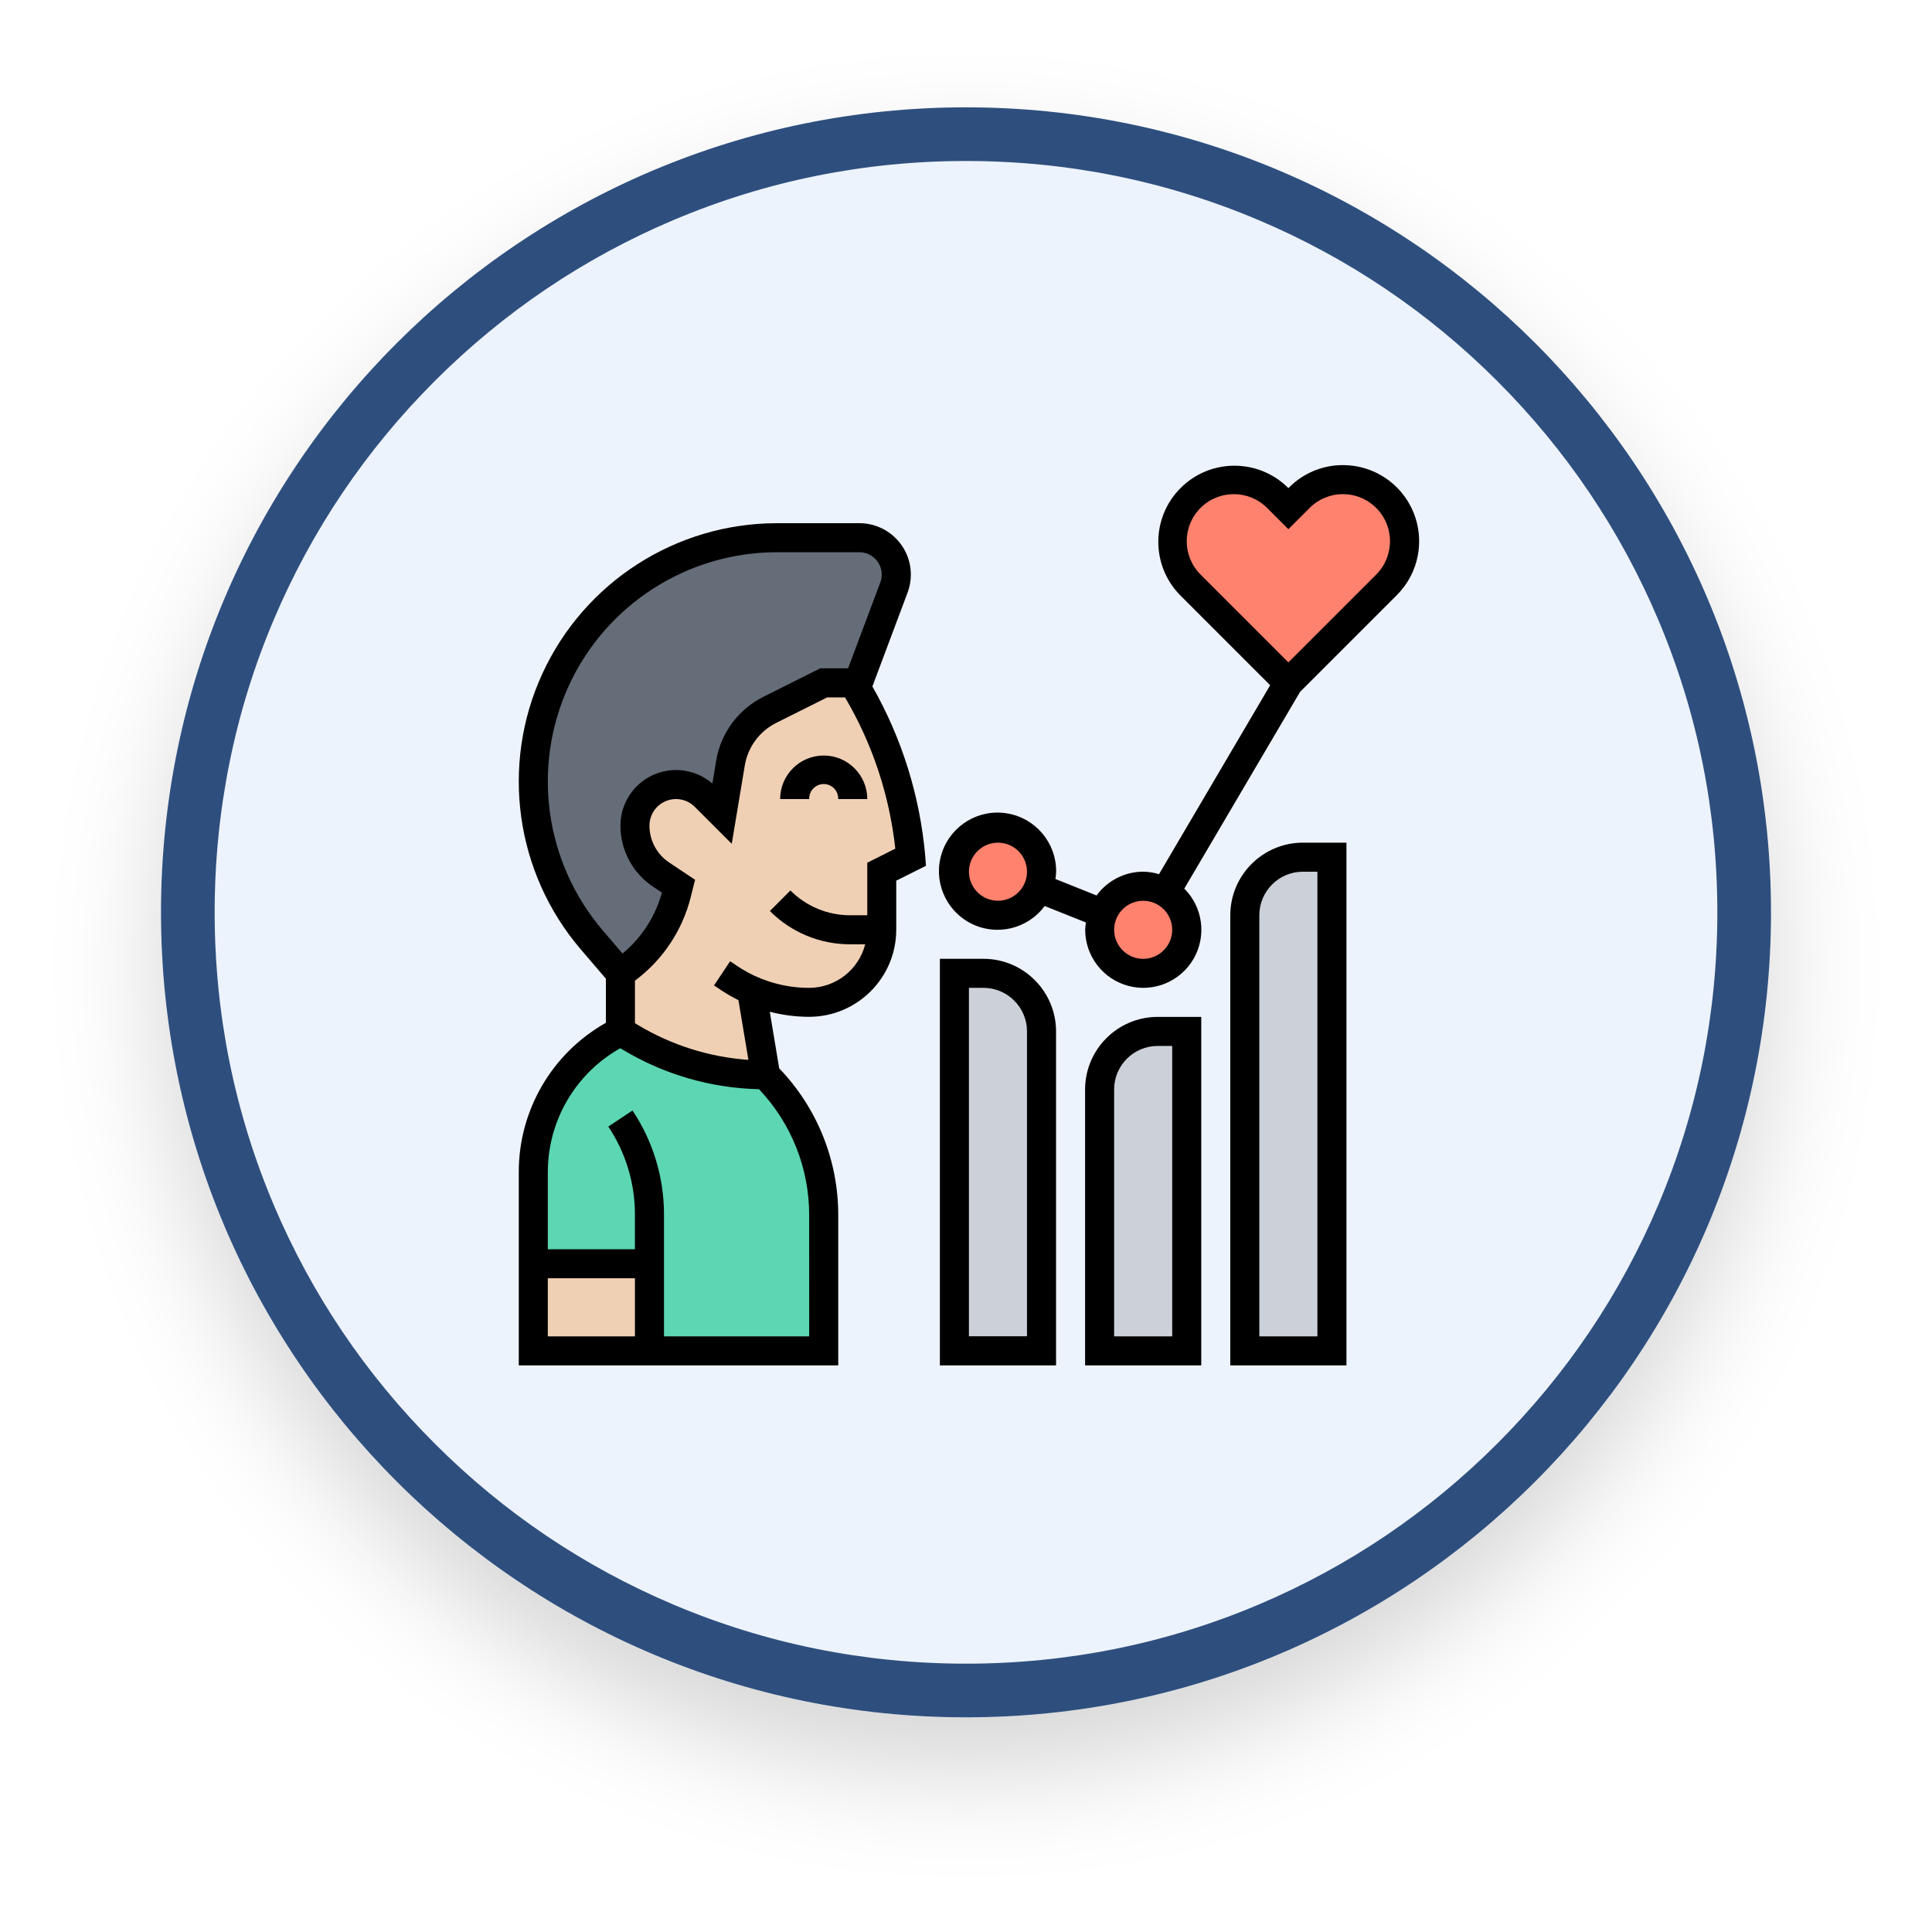
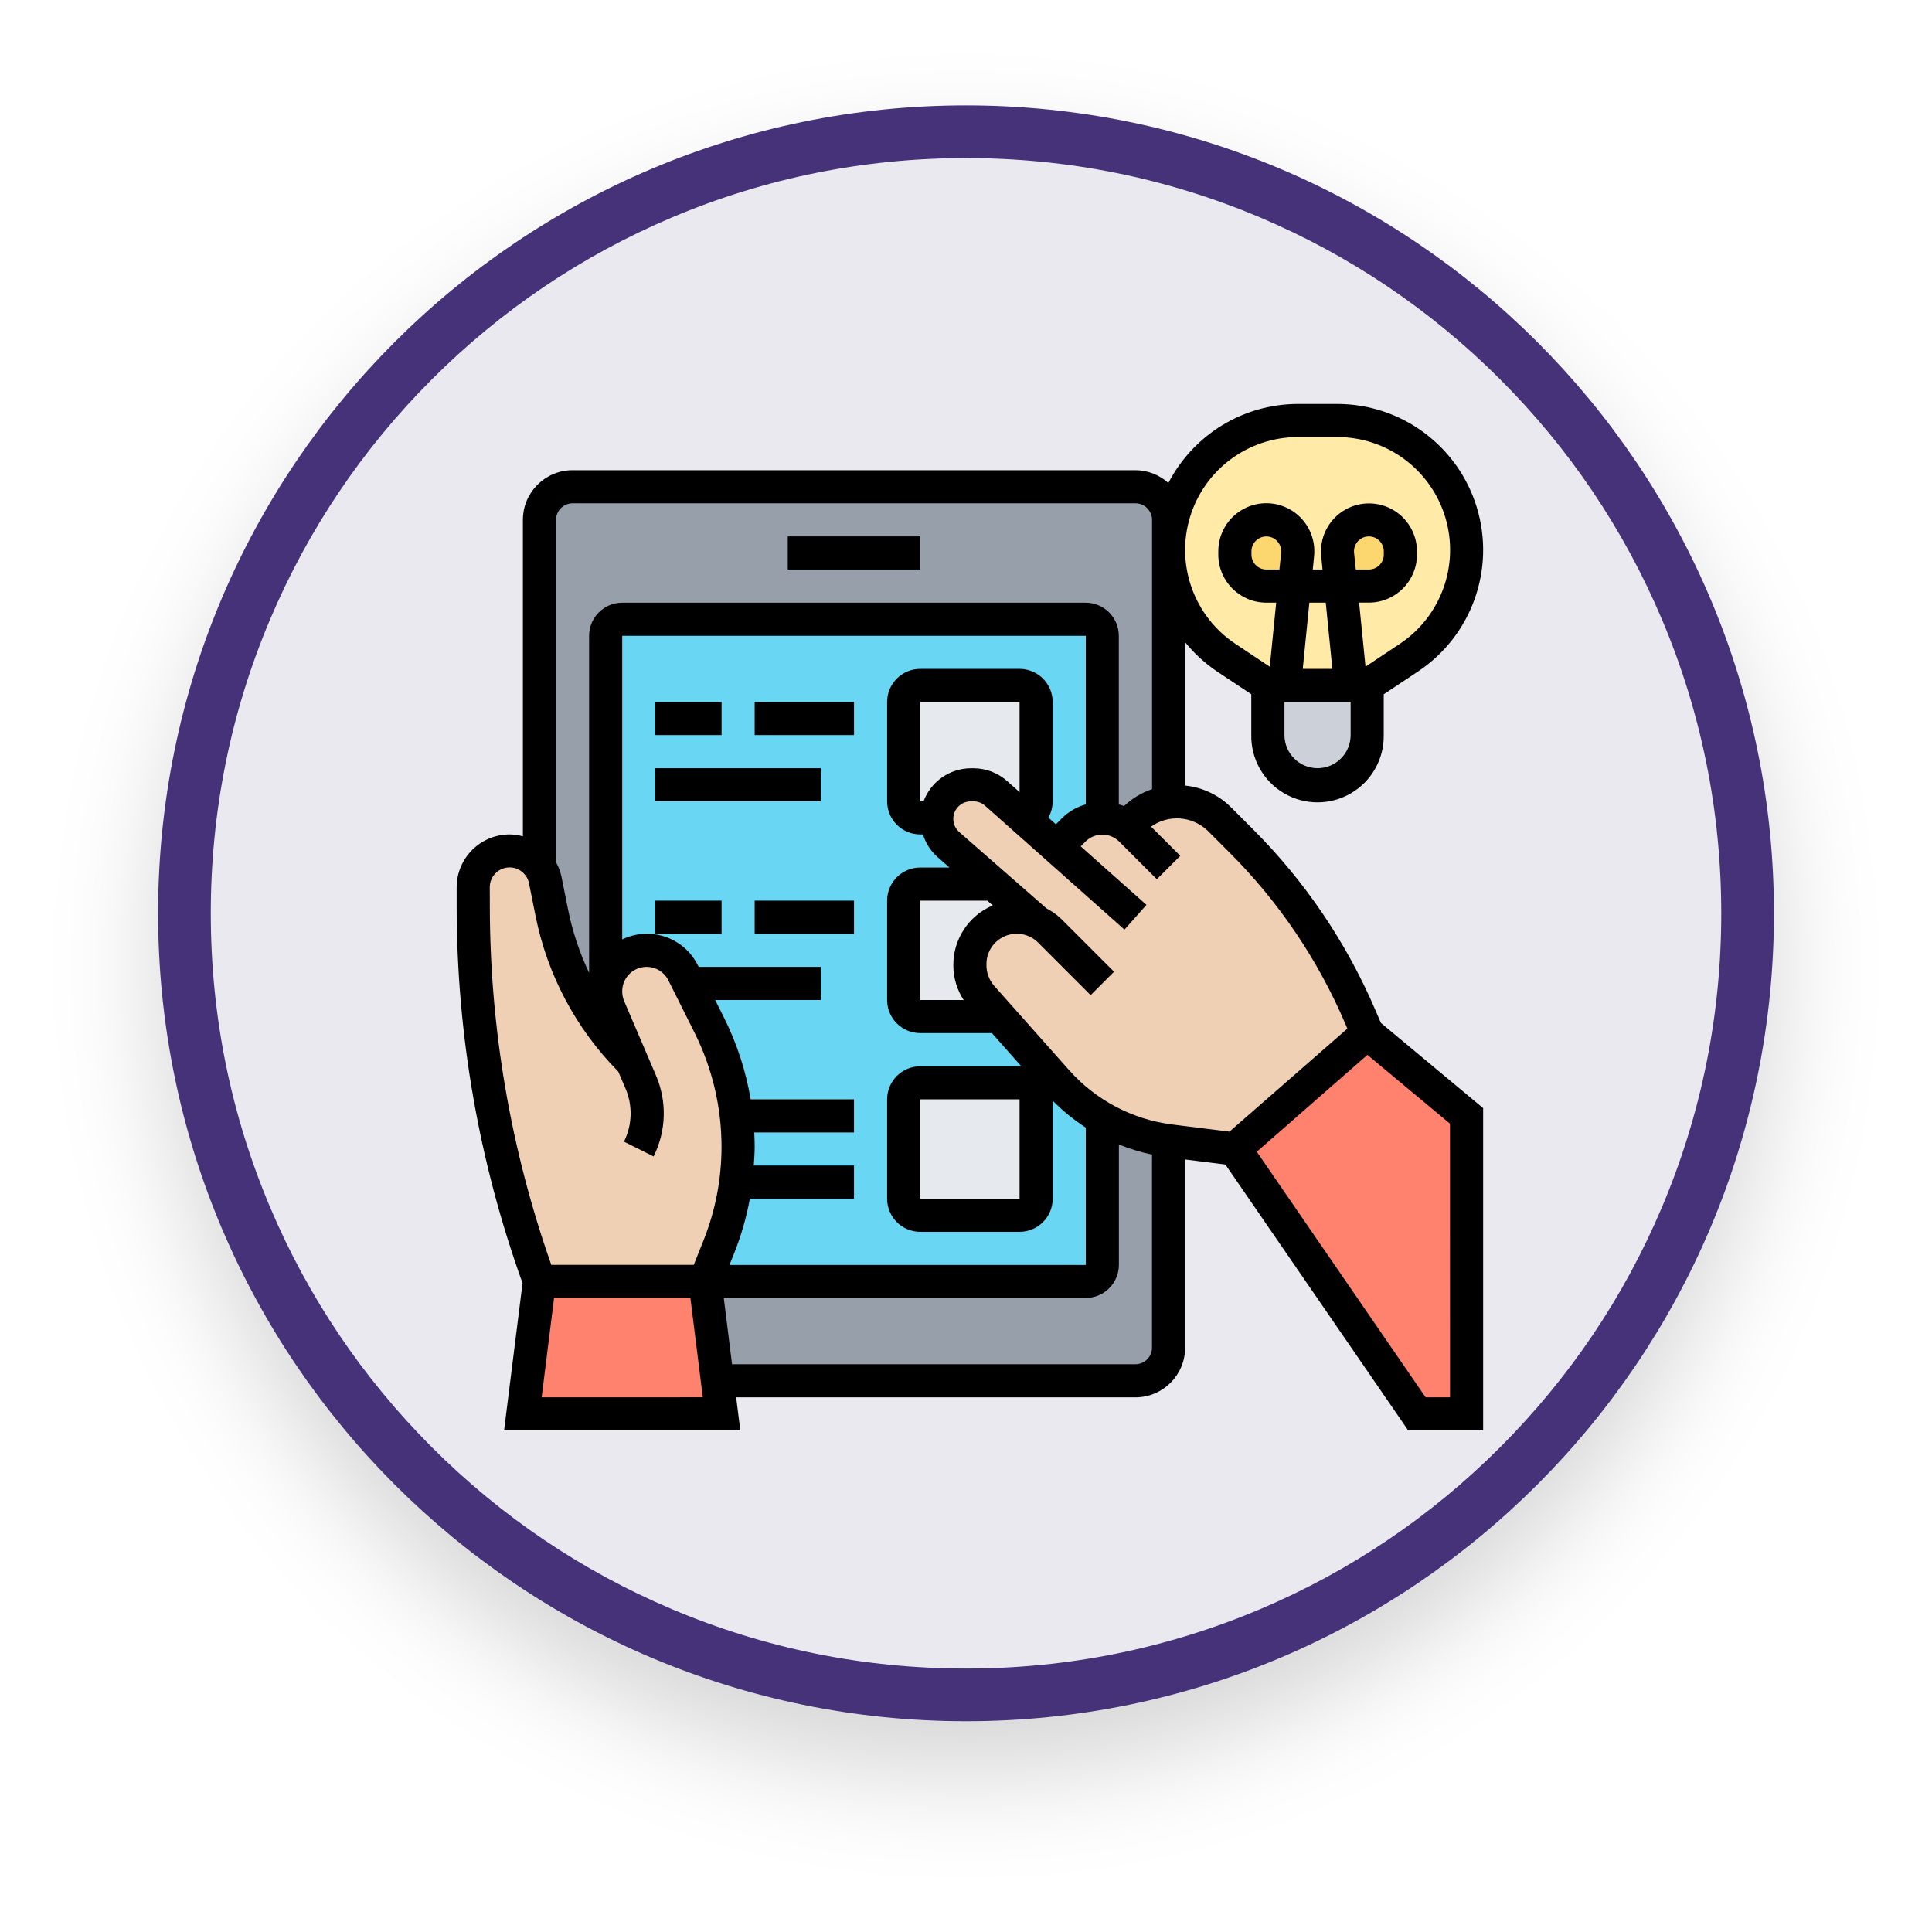
- <svg xmlns="http://www.w3.org/2000/svg" width="108" height="108" viewBox="0 0 108 108">
+ <svg xmlns="http://www.w3.org/2000/svg" width="110" height="110" viewBox="0 0 110 110">
  <defs>
-     <filter id="Path_904820" x="0" y="0" width="108" height="108" filterUnits="userSpaceOnUse">
+     <filter id="Path_982547" x="0" y="0" width="110" height="110" filterUnits="userSpaceOnUse">
      <feOffset dy="3" input="SourceAlpha" />
      <feGaussianBlur stdDeviation="3" result="blur" />
      <feFlood flood-opacity="0.161" />
      <feComposite operator="in" in2="blur" />
      <feComposite in="SourceGraphic" />
    </filter>
  </defs>
-   <g id="Group_1163031" data-name="Group 1163031" transform="translate(-712 -5361.306)">
-     <g id="Group_1160623" data-name="Group 1160623" transform="translate(0 127.306)">
-       <g id="Group_1160533" data-name="Group 1160533" transform="translate(511 1856)">
-         <g id="Icono" transform="translate(210 3384)">
-           <g transform="matrix(1, 0, 0, 1, -9, -6)" filter="url(#Path_904820)">
-             <g id="Path_904820-2" data-name="Path 904820" transform="translate(9 6)" fill="#edf3fc">
-               <path d="M 45 88.5 C 39.127 88.5 33.43 87.35 28.068 85.082 C 22.889 82.891 18.236 79.755 14.241 75.759 C 10.245 71.764 7.109 67.111 4.918 61.932 C 2.65 56.57 1.5 50.873 1.5 45 C 1.5 39.127 2.65 33.43 4.918 28.068 C 7.109 22.889 10.245 18.236 14.241 14.241 C 18.236 10.245 22.889 7.109 28.068 4.918 C 33.43 2.65 39.127 1.5 45 1.5 C 50.873 1.5 56.57 2.65 61.932 4.918 C 67.111 7.109 71.764 10.245 75.759 14.241 C 79.755 18.236 82.891 22.889 85.082 28.068 C 87.35 33.43 88.5 39.127 88.5 45 C 88.5 50.873 87.35 56.57 85.082 61.932 C 82.891 67.111 79.755 71.764 75.759 75.759 C 71.764 79.755 67.111 82.891 61.932 85.082 C 56.57 87.35 50.873 88.5 45 88.5 Z" stroke="none" />
-               <path d="M 45 3 C 39.329 3 33.829 4.11 28.653 6.299 C 23.652 8.415 19.16 11.443 15.302 15.302 C 11.443 19.16 8.415 23.652 6.299 28.653 C 4.11 33.829 3 39.329 3 45 C 3 50.671 4.11 56.171 6.299 61.347 C 8.415 66.348 11.443 70.84 15.302 74.698 C 19.16 78.557 23.652 81.585 28.653 83.701 C 33.829 85.89 39.329 87 45 87 C 50.671 87 56.171 85.89 61.347 83.701 C 66.348 81.585 70.84 78.557 74.698 74.698 C 78.557 70.84 81.585 66.348 83.701 61.347 C 85.89 56.171 87 50.671 87 45 C 87 39.329 85.89 33.829 83.701 28.653 C 81.585 23.652 78.557 19.16 74.698 15.302 C 70.84 11.443 66.348 8.415 61.347 6.299 C 56.171 4.11 50.671 3 45 3 M 45 0 C 69.853 0 90 20.147 90 45 C 90 69.853 69.853 90 45 90 C 20.147 90 0 69.853 0 45 C 0 20.147 20.147 0 45 0 Z" stroke="none" fill="#2f4f7e" />
+   <g id="Group_1164089" data-name="Group 1164089" transform="translate(-1483 -4888)">
+     <g id="Group_1163838" data-name="Group 1163838">
+       <g id="Group_1163017" data-name="Group 1163017" transform="translate(368 549)">
+         <g id="Group_1157017" data-name="Group 1157017" transform="translate(0 3549)">
+           <g id="Group_1155793" data-name="Group 1155793" transform="translate(-0.999 -3894)">
+             <g id="Group_1154704" data-name="Group 1154704" transform="translate(0 1466)">
+               <g id="Group_1150790" data-name="Group 1150790" transform="translate(3 2320)">
+                 <g id="Group_1154214" data-name="Group 1154214" transform="translate(79 -5809)">
+                   <g id="Group_1152583" data-name="Group 1152583" transform="translate(1043 6713)">
+                     <g id="Group_1146973" data-name="Group 1146973" transform="translate(0 0)">
+                       <g id="Group_1146954" data-name="Group 1146954">
+                         <g transform="matrix(1, 0, 0, 1, -9, -6)" filter="url(#Path_982547)">
+                           <g id="Path_982547-2" data-name="Path 982547" transform="translate(9 6)" fill="#ebe9f0">
+                             <path d="M 46 90.5 C 39.992 90.5 34.164 89.324 28.679 87.003 C 23.38 84.762 18.621 81.553 14.534 77.466 C 10.446 73.379 7.238 68.62 4.996 63.321 C 2.676 57.836 1.5 52.008 1.5 46 C 1.5 39.992 2.676 34.164 4.996 28.679 C 7.238 23.38 10.446 18.621 14.534 14.534 C 18.621 10.446 23.38 7.238 28.679 4.996 C 34.164 2.676 39.992 1.5 46 1.5 C 52.008 1.5 57.836 2.676 63.321 4.996 C 68.62 7.238 73.379 10.446 77.466 14.534 C 81.554 18.621 84.762 23.38 87.004 28.679 C 89.324 34.164 90.5 39.992 90.5 46 C 90.5 52.008 89.324 57.836 87.004 63.321 C 84.762 68.62 81.554 73.379 77.466 77.466 C 73.379 81.553 68.62 84.762 63.321 87.003 C 57.836 89.324 52.008 90.5 46 90.5 Z" stroke="none" />
+                             <path d="M 46 3 C 40.194 3 34.563 4.136 29.263 6.378 C 24.143 8.544 19.544 11.644 15.594 15.594 C 11.644 19.544 8.544 24.143 6.378 29.263 C 4.136 34.563 3 40.194 3 46 C 3 51.806 4.136 57.437 6.378 62.737 C 8.544 67.857 11.644 72.455 15.594 76.405 C 19.544 80.355 24.143 83.456 29.263 85.622 C 34.563 87.863 40.194 89 46 89 C 51.806 89 57.437 87.863 62.737 85.622 C 67.857 83.456 72.456 80.355 76.406 76.405 C 80.356 72.455 83.456 67.857 85.622 62.737 C 87.864 57.437 89 51.806 89 46 C 89 40.194 87.864 34.563 85.622 29.263 C 83.456 24.143 80.356 19.544 76.406 15.594 C 72.456 11.644 67.857 8.544 62.737 6.378 C 57.437 4.136 51.806 3 46 3 M 46 -7.62939453125e-06 C 71.405 -7.62939453125e-06 92 20.595 92 46 C 92 71.405 71.405 92 46 92 C 20.595 92 0 71.405 0 46 C 0 20.595 20.595 -7.62939453125e-06 46 -7.62939453125e-06 Z" stroke="none" fill="#453179" />
+                           </g>
+                         </g>
+                       </g>
+                     </g>
+                   </g>
+                 </g>
+               </g>
            </g>
          </g>
        </g>
      </g>
-       <g id="afectivo" transform="translate(740 5259)">
-         <g id="Group_1160621" data-name="Group 1160621" transform="translate(1.812 1.812)">
-           <g id="Group_1160611" data-name="Group 1160611" transform="translate(23.54 27.598)">
-             <path id="Path_990309" data-name="Path 990309" d="M35.87,39.247V57.1H31V36h1.623A3.246,3.246,0,0,1,35.87,39.247Z" transform="translate(-31 -36)" fill="#ccd1d9" />
+       <g id="evaluacion_1_" data-name="evaluacion (1)" transform="translate(1509 4911)">
+         <g id="Group_1163836" data-name="Group 1163836" transform="translate(0.943 0.943)">
+           <g id="Group_1163822" data-name="Group 1163822" transform="translate(43.362 34.878)">
+             <path id="Path_998184" data-name="Path 998184" d="M60.2,42.713V59.681H57.369L47,44.6,54.541,38Z" transform="translate(-47 -38)" fill="#ff826e" />
          </g>
-           <g id="Group_1160612" data-name="Group 1160612" transform="translate(31.657 30.845)">
-             <path id="Path_990310" data-name="Path 990310" d="M45.87,40V57.858H41V43.247A3.246,3.246,0,0,1,44.247,40Z" transform="translate(-41 -40)" fill="#ccd1d9" />
+           <g id="Group_1163823" data-name="Group 1163823" transform="translate(2.828 49.017)">
+             <path id="Path_998185" data-name="Path 998185" d="M15.076,58.656l.236,1.885H4L4.943,53h9.426Z" transform="translate(-4 -53)" fill="#ff826e" />
          </g>
-           <g id="Group_1160613" data-name="Group 1160613" transform="translate(39.774 21.105)">
-             <path id="Path_990311" data-name="Path 990311" d="M55.87,28V55.6H51V31.247A3.246,3.246,0,0,1,54.247,28Z" transform="translate(-51 -28)" fill="#ccd1d9" />
+           <g id="Group_1163824" data-name="Group 1163824" transform="translate(3.771 3.771)">
+             <path id="Path_998186" data-name="Path 998186" d="M8.771,18.2V33.741a2.38,2.38,0,0,0,.189.924l1.329,3.1A16.59,16.59,0,0,1,5.7,29.245L5.33,27.407A2.024,2.024,0,0,0,5,26.634V6.885A1.891,1.891,0,0,1,6.885,5h32.05A1.891,1.891,0,0,1,40.82,6.885V22.948a3.374,3.374,0,0,0-1.942.961l-.424.424a2.472,2.472,0,0,0-1.4-.481V13.484a.945.945,0,0,0-.943-.943H9.713a.945.945,0,0,0-.943.943Z" transform="translate(-5 -5)" fill="#969faa" />
          </g>
-           <g id="Group_1160614" data-name="Group 1160614" transform="translate(0 43.833)">
-             <path id="Path_990312" data-name="Path 990312" d="M2,56H8.494v4.87H2Z" transform="translate(-2 -56)" fill="#f0d0b4" />
+           <g id="Group_1163825" data-name="Group 1163825" transform="translate(13.197 39.714)">
+             <path id="Path_998187" data-name="Path 998187" d="M15.754,52.434H36.681a.945.945,0,0,0,.943-.943V43.139l.009-.009a10.314,10.314,0,0,0,3.761,1.291V56.2a1.891,1.891,0,0,1-1.885,1.885h-23.8L15,52.434l.1-.264Z" transform="translate(-15 -43.13)" fill="#969faa" />
          </g>
-           <g id="Group_1160615" data-name="Group 1160615" transform="translate(0 30.845)">
-             <path id="Path_990313" data-name="Path 990313" d="M8.494,52.988H2V47.882A8.811,8.811,0,0,1,6.87,40l.576.349a14.7,14.7,0,0,0,7.541,2.086,11.083,11.083,0,0,1,3.247,7.841v7.581H8.494Z" transform="translate(-2 -40)" fill="#5cd6b3" />
+           <g id="Group_1163826" data-name="Group 1163826" transform="translate(7.541 11.312)">
+             <path id="Path_998188" data-name="Path 998188" d="M36.337,50.706H9V13.943A.943.943,0,0,1,9.943,13H36.337a.943.943,0,0,1,.943.943v35.82A.943.943,0,0,1,36.337,50.706Z" transform="translate(-9 -13)" fill="#69d6f4" />
          </g>
-           <g id="Group_1160616" data-name="Group 1160616" transform="translate(0 3.247)">
-             <path id="Path_990314" data-name="Path 990314" d="M22.293,8.062a2,2,0,0,1-.13.722l-2.11,5.633a3.139,3.139,0,0,0-.195-.3H18.234l-3.02,1.51a4.062,4.062,0,0,0-2.192,2.963l-.471,2.833-.95-.95A2.3,2.3,0,0,0,7.682,22.1a3.279,3.279,0,0,0,1.469,2.735l.966.649-.106.406A7.57,7.57,0,0,1,6.87,30.352L5.279,28.5A13.632,13.632,0,0,1,15.629,6h4.6a2.051,2.051,0,0,1,2.062,2.062Z" transform="translate(-2 -6)" fill="#656d78" />
+           <g id="Group_1163827" data-name="Group 1163827" transform="translate(24.509 37.706)">
+             <path id="Path_998189" data-name="Path 998189" d="M34.541,41.943V47.6a.945.945,0,0,1-.943.943H27.943A.945.945,0,0,1,27,47.6V41.943A.945.945,0,0,1,27.943,41H33.6A.945.945,0,0,1,34.541,41.943Z" transform="translate(-27 -41)" fill="#e6e9ed" />
          </g>
-           <g id="Group_1160617" data-name="Group 1160617" transform="translate(4.87 11.364)">
-             <path id="Path_990315" data-name="Path 990315" d="M21.182,16.3c2.662,3.969,3.052,9.44,3.052,9.44l-1.623.812V29.8a4.046,4.046,0,0,1-4.059,4.059,8.1,8.1,0,0,1-3.223-.674l.787,4.732A14.7,14.7,0,0,1,8.576,35.83L8,35.481V32.234a7.57,7.57,0,0,0,3.141-4.464l.106-.406-.966-.649a3.279,3.279,0,0,1-1.469-2.735,2.3,2.3,0,0,1,3.921-1.623l.95.95.471-2.833a4.062,4.062,0,0,1,2.192-2.963L19.364,16h1.623a3.138,3.138,0,0,1,.195.3Z" transform="translate(-8 -16)" fill="#f0d0b4" />
+           <g id="Group_1163828" data-name="Group 1163828" transform="translate(24.509 26.394)">
+             <path id="Path_998190" data-name="Path 998190" d="M32.119,29l2.432,2.13a2.626,2.626,0,0,0-1.112-.245,2.671,2.671,0,0,0-2.668,2.668v.085a2.639,2.639,0,0,0,.669,1.772l1.009,1.131H27.943A.945.945,0,0,1,27,35.6V29.943A.945.945,0,0,1,27.943,29h4.166Z" transform="translate(-27 -29)" fill="#e6e9ed" />
          </g>
-           <g id="Group_1160618" data-name="Group 1160618" transform="translate(35.716)">
-             <path id="Path_990316" data-name="Path 990316" d="M58.987,5.442a3.446,3.446,0,0,1-1.007,2.435l-5.487,5.487L47.007,7.877a3.444,3.444,0,0,1,4.87-4.87l.617.617.617-.617a3.442,3.442,0,0,1,5.877,2.435Z" transform="translate(-46 -2)" fill="#ff826e" />
+           <g id="Group_1163829" data-name="Group 1163829" transform="translate(24.509 15.082)">
+             <path id="Path_998191" data-name="Path 998191" d="M29.451,23.221a2.038,2.038,0,0,0-.566,1.32h-.943A.945.945,0,0,1,27,23.6V17.943A.945.945,0,0,1,27.943,17H33.6a.945.945,0,0,1,.943.943V23.6a.949.949,0,0,1-.726.924l-1.546-1.376a1.984,1.984,0,0,0-1.291-.49h-.151a1.962,1.962,0,0,0-1.376.566Z" transform="translate(-27 -17)" fill="#e6e9ed" />
          </g>
-           <g id="Group_1160619" data-name="Group 1160619" transform="translate(31.657 22.728)">
-             <path id="Path_990317" data-name="Path 990317" d="M44.669,30.341A2.433,2.433,0,1,1,41,32.435a2.378,2.378,0,0,1,.179-.9A2.411,2.411,0,0,1,43.435,30,2.346,2.346,0,0,1,44.669,30.341Z" transform="translate(-41 -30)" fill="#ff826e" />
+           <g id="Group_1163830" data-name="Group 1163830" transform="translate(26.394 20.738)">
+             <path id="Path_998192" data-name="Path 998192" d="M39.831,25.366l.424-.424A3.374,3.374,0,0,1,42.2,23.98a2.649,2.649,0,0,1,.471-.038,3.41,3.41,0,0,1,2.413,1l1.235,1.235a31.943,31.943,0,0,1,6.8,10.039l.4.924-7.541,6.6L42.3,43.276c-.038,0-.066-.009-.1-.009a10.314,10.314,0,0,1-3.761-1.291,9.894,9.894,0,0,1-2.6-2.093L32.563,36.2l-1.009-1.131a2.639,2.639,0,0,1-.669-1.772v-.085a2.671,2.671,0,0,1,2.668-2.668,2.626,2.626,0,0,1,1.112.245l-2.432-2.13h-.009L29.66,26.412A1.986,1.986,0,0,1,29,24.942v-.057a2.038,2.038,0,0,1,.566-1.32A1.962,1.962,0,0,1,30.942,23h.151a1.984,1.984,0,0,1,1.291.49l1.546,1.376,1.895,1.678.99-.99a2.268,2.268,0,0,1,1.612-.669,2.472,2.472,0,0,1,1.4.481Z" transform="translate(-29 -23)" fill="#f0d0b4" />
          </g>
-           <g id="Group_1160620" data-name="Group 1160620" transform="translate(23.594 19.527)">
-             <ellipse id="Ellipse_11639" data-name="Ellipse 11639" cx="2.382" cy="2.441" rx="2.382" ry="2.441" transform="translate(0 0)" fill="#ff826e" />
+           <g id="Group_1163831" data-name="Group 1163831" transform="translate(0 24.509)">
+             <path id="Path_998193" data-name="Path 998193" d="M10.059,39.028l-1.329-3.1A2.38,2.38,0,0,1,8.541,35v-.019a2.317,2.317,0,0,1,2.328-2.328,2.325,2.325,0,0,1,2.083,1.291l.3.594,1.207,2.4a15.318,15.318,0,0,1,1.518,5.137,15.492,15.492,0,0,1,.1,1.753,15.433,15.433,0,0,1-1.1,5.712l-.679,1.7-.1.264H4.771A62.543,62.543,0,0,1,1,30.111V29.074A2.06,2.06,0,0,1,3.074,27a2.044,2.044,0,0,1,1.7.9,2.024,2.024,0,0,1,.33.773l.368,1.838A16.59,16.59,0,0,0,10.059,39.028Z" transform="translate(-1 -27)" fill="#f0d0b4" />
+           </g>
+           <g id="Group_1163832" data-name="Group 1163832" transform="translate(45.247 15.082)">
+             <path id="Path_998194" data-name="Path 998194" d="M54.656,17v2.828a2.828,2.828,0,0,1-5.656,0V17h5.656Z" transform="translate(-49 -17)" fill="#ccd1d9" />
+           </g>
+           <g id="Group_1163833" data-name="Group 1163833" transform="translate(39.591)">
+             <path id="Path_998195" data-name="Path 998195" d="M52.6,1H50.371A7.373,7.373,0,0,0,46.28,14.5l2.375,1.584h5.656L56.687,14.5A7.368,7.368,0,0,0,52.6,1Z" transform="translate(-43 -1)" fill="#ffeaa7" />
+           </g>
+           <g id="Group_1163834" data-name="Group 1163834" transform="translate(49.206 5.656)">
+             <path id="Path_998196" data-name="Path 998196" d="M54.991,10.771h-1.6l-.179-1.8a1.141,1.141,0,0,1-.009-.179,1.791,1.791,0,0,1,3.582,0V8.98a1.79,1.79,0,0,1-1.791,1.791Z" transform="translate(-53.2 -7)" fill="#fcd770" />
+           </g>
+           <g id="Group_1163835" data-name="Group 1163835" transform="translate(43.362 5.656)">
+             <path id="Path_998197" data-name="Path 998197" d="M48.791,7a1.794,1.794,0,0,1,1.782,1.97l-.179,1.8h-1.6A1.79,1.79,0,0,1,47,8.98V8.791A1.79,1.79,0,0,1,48.791,7Z" transform="translate(-47 -7)" fill="#fcd770" />
          </g>
        </g>
-         <g id="Group_1160622" data-name="Group 1160622" transform="translate(1 1)">
-           <path id="Path_990318" data-name="Path 990318" d="M20.769,14.122l1.964-5.239a2.844,2.844,0,0,0,.184-1.01A2.877,2.877,0,0,0,20.044,5h-4.6A14.439,14.439,0,0,0,4.477,28.837L5.87,30.464v2.464A9.562,9.562,0,0,0,1,41.29V52.08H18.858v-8.4a11.81,11.81,0,0,0-3.3-8.206l-.527-3.163a8.794,8.794,0,0,0,2.2.283,4.875,4.875,0,0,0,4.87-4.87V24.983l1.66-.83-.039-.541a23.286,23.286,0,0,0-2.957-9.491ZM5.709,27.781A12.817,12.817,0,0,1,15.44,6.623h4.6a1.25,1.25,0,0,1,1.249,1.25,1.233,1.233,0,0,1-.08.439l-1.8,4.8H17.855l-3.193,1.6a4.885,4.885,0,0,0-2.626,3.555l-.214,1.286a3.108,3.108,0,0,0-5.139,2.352A4.1,4.1,0,0,0,8.51,25.323L9,25.65a6.735,6.735,0,0,1-2.2,3.407ZM2.623,47.209h4.87v3.247H2.623Zm14.611,3.247H9.117V43.642a10.447,10.447,0,0,0-1.76-5.812l-1.351.9a8.834,8.834,0,0,1,1.487,4.912v1.944H2.623v-4.3a7.941,7.941,0,0,1,4.053-6.937l.166.1a15.462,15.462,0,0,0,7.586,2.191,10.2,10.2,0,0,1,2.805,7.04ZM20.481,23.98v2.937H19.53a4.7,4.7,0,0,1-3.345-1.386l-1.148,1.148A6.308,6.308,0,0,0,19.53,28.54h.836a3.243,3.243,0,0,1-3.132,2.435,7.213,7.213,0,0,1-4.011-1.214l-.409-.273-.9,1.351.409.273a8.822,8.822,0,0,0,.956.55L13.836,35a13.861,13.861,0,0,1-6.157-1.939l-.185-.11V30.573a8.354,8.354,0,0,0,3.12-4.675l.242-.964-1.445-.964a2.474,2.474,0,0,1-1.106-2.064,1.484,1.484,0,0,1,2.533-1.05l2.067,2.066.731-4.387a3.259,3.259,0,0,1,1.751-2.37l2.851-1.426h1a21.138,21.138,0,0,1,2.81,8.454Z" transform="translate(-1 -1.753)" />
-           <path id="Path_990319" data-name="Path 990319" d="M19,23.435h1.623a.812.812,0,1,1,1.623,0H23.87a2.435,2.435,0,1,0-4.87,0Z" transform="translate(-4.389 -4.766)" />
-           <path id="Path_990320" data-name="Path 990320" d="M52.532,1a4.225,4.225,0,0,0-3.009,1.246l-.041.041-.041-.041a4.256,4.256,0,0,0-6.019,6.018l5.041,5.041L42.25,23.867a3.191,3.191,0,0,0-.886-.139,3.235,3.235,0,0,0-2.606,1.33l-2.3-.922a3.363,3.363,0,0,0,.041-.407,3.276,3.276,0,1,0-.64,1.917l2.305.922a3.207,3.207,0,0,0-.041.407,3.247,3.247,0,1,0,5.54-2.3l6.472-11,5.413-5.412A4.256,4.256,0,0,0,52.532,1ZM33.247,25.352a1.623,1.623,0,1,1,1.623-1.623A1.625,1.625,0,0,1,33.247,25.352ZM41.364,28.6a1.623,1.623,0,1,1,1.623-1.623A1.625,1.625,0,0,1,41.364,28.6ZM54.393,7.117l-4.912,4.911L44.57,7.117a2.632,2.632,0,1,1,3.722-3.723l1.189,1.188,1.19-1.188a2.608,2.608,0,0,1,1.86-.771,2.633,2.633,0,0,1,1.861,4.494Z" transform="translate(-6.46 -1)" />
-           <path id="Path_990321" data-name="Path 990321" d="M50,31.059V56.222h6.494V27H54.059A4.063,4.063,0,0,0,50,31.059ZM54.87,54.6H51.623V31.059a2.438,2.438,0,0,1,2.435-2.435h.812Z" transform="translate(-10.226 -5.895)" />
-           <path id="Path_990322" data-name="Path 990322" d="M40,43.059V58.481h6.494V39H44.059A4.063,4.063,0,0,0,40,43.059Zm4.87,13.8H41.623v-13.8a2.438,2.438,0,0,1,2.435-2.435h.812Z" transform="translate(-8.343 -8.155)" />
-           <path id="Path_990323" data-name="Path 990323" d="M32.435,35H30V57.728h6.494V39.059A4.063,4.063,0,0,0,32.435,35ZM34.87,56.1H31.623V36.623h.812a2.438,2.438,0,0,1,2.435,2.435Z" transform="translate(-6.46 -7.402)" />
+         <g id="Group_1163837" data-name="Group 1163837" transform="translate(0)">
+           <path id="Path_998198" data-name="Path 998198" d="M20,8h7.541V9.885H20Z" transform="translate(-1.147 -0.459)" />
+           <path id="Path_998199" data-name="Path 998199" d="M12,18h3.771v1.885H12Z" transform="translate(-0.688 -1.032)" />
+           <path id="Path_998200" data-name="Path 998200" d="M18,18h5.656v1.885H18Z" transform="translate(-1.032 -1.032)" />
+           <path id="Path_998201" data-name="Path 998201" d="M12,22h9.426v1.885H12Z" transform="translate(-0.688 -1.262)" />
+           <path id="Path_998202" data-name="Path 998202" d="M12,30h3.771v1.885H12Z" transform="translate(-0.688 -1.721)" />
+           <path id="Path_998203" data-name="Path 998203" d="M18,30h5.656v1.885H18Z" transform="translate(-1.032 -1.721)" />
+           <path id="Path_998204" data-name="Path 998204" d="M52.315,34.524a32.823,32.823,0,0,0-7-10.333l-1.235-1.235a4.31,4.31,0,0,0-2.609-1.23V13.56a8.318,8.318,0,0,0,1.816,1.666l1.956,1.3v2.324a3.771,3.771,0,1,0,7.541,0V16.529l1.955-1.3A8.311,8.311,0,0,0,50.134,0H47.9a8.315,8.315,0,0,0-7.377,4.5,2.806,2.806,0,0,0-1.877-.729H6.6A2.831,2.831,0,0,0,3.771,6.6V24.617a2.964,2.964,0,0,0-.756-.108A3.018,3.018,0,0,0,0,27.523v1.034a63.384,63.384,0,0,0,3.751,21.5L2.7,58.444H16.15l-.236-1.885H38.648a2.831,2.831,0,0,0,2.828-2.828V43.016l2.292.287,10.41,15.142h4.266V40.092l-5.821-4.851Zm-8.328-9a30.95,30.95,0,0,1,6.6,9.743l.126.3L44,41.431l-3.249-.406a9.426,9.426,0,0,1-5.876-3.091L30.6,33.124a1.79,1.79,0,0,1-.435-1.236,1.724,1.724,0,0,1,2.943-1.219l2.989,2.99,1.333-1.333-2.99-2.99a3.6,3.6,0,0,0-.861-.618L28.621,24.38a1,1,0,0,1,.661-1.756h.143a1,1,0,0,1,.666.254l7.931,7.05,1.253-1.408L35.531,25.19l.289-.291a1.364,1.364,0,0,1,1.885,0l2.161,2.161L41.2,25.728l-1.663-1.663a2.533,2.533,0,0,1,3.214.225ZM16.692,45.247h5.931V43.362H16.917c.024-.359.051-.717.051-1.079,0-.269-.01-.537-.024-.806h5.679V39.591H16.739a16.438,16.438,0,0,0-1.5-4.615l-.52-1.041h6.016V32.05H13.78l-.039-.076a3.243,3.243,0,0,0-4.314-1.488V13.2H35.82V22.8a3.066,3.066,0,0,0-1.333.764l-.369.369-.428-.381a1.886,1.886,0,0,0,.244-.93V16.968a1.887,1.887,0,0,0-1.885-1.885H26.394a1.887,1.887,0,0,0-1.885,1.885v5.656a1.887,1.887,0,0,0,1.885,1.885h.155a2.878,2.878,0,0,0,.83,1.29l.681.595H26.394a1.887,1.887,0,0,0-1.885,1.885v5.656a1.887,1.887,0,0,0,1.885,1.885h4.081l1.685,1.9c-.037,0-.073-.011-.11-.011H26.394a1.887,1.887,0,0,0-1.885,1.885v5.656a1.887,1.887,0,0,0,1.885,1.885H32.05a1.887,1.887,0,0,0,1.885-1.885V39.668A11.274,11.274,0,0,0,35.82,41.2v7.822H15.532l.268-.668a16.31,16.31,0,0,0,.893-3.1Zm9.891-22.623h-.189V16.968H32.05V22.1l-.706-.627a2.884,2.884,0,0,0-1.919-.731h-.143a2.886,2.886,0,0,0-2.7,1.885Zm2.282,11.312H26.394V28.279h3.82l.312.272a3.67,3.67,0,0,0-2.246,3.427,3.6,3.6,0,0,0,.586,1.956Zm3.185,11.312H26.394V39.591H32.05ZM46.845,9.426H46.1a.85.85,0,0,1-.848-.848V8.39a.85.85,0,0,1,.848-.848.848.848,0,0,1,.844.932Zm4.25-.953a.848.848,0,0,1,.845-.932.85.85,0,0,1,.848.848v.189a.85.85,0,0,1-.848.848h-.748ZM49.017,20.738a1.887,1.887,0,0,1-1.885-1.885V16.968H50.9v1.885A1.887,1.887,0,0,1,49.017,20.738Zm-.844-5.656.377-3.771h.933l.377,3.771ZM47.9,1.885h2.231A6.425,6.425,0,0,1,53.7,13.657l-1.953,1.3-.365-3.648h.561a2.737,2.737,0,0,0,2.734-2.734V8.39a2.733,2.733,0,1,0-5.453.271l.075.765h-.556l.076-.765a2.734,2.734,0,1,0-5.454-.271v.189A2.736,2.736,0,0,0,46.1,11.312h.561l-.365,3.648-1.953-1.3A6.425,6.425,0,0,1,47.9,1.885ZM6.6,5.656h32.05a.944.944,0,0,1,.943.943V21.933A4.325,4.325,0,0,0,38,22.892c-.1-.039-.2-.059-.3-.089V13.2a1.887,1.887,0,0,0-1.885-1.885H9.426A1.887,1.887,0,0,0,7.541,13.2v19.19a15.619,15.619,0,0,1-1.2-3.613l-.369-1.843a2.993,2.993,0,0,0-.315-.842V6.6A.944.944,0,0,1,6.6,5.656ZM1.885,27.523A1.129,1.129,0,0,1,4.122,27.3l.369,1.843A17.447,17.447,0,0,0,9.2,38.008l.411.959A3.6,3.6,0,0,1,9.526,42l1.686.844a5.477,5.477,0,0,0,.136-4.615L9.54,34.006a1.407,1.407,0,0,1-.113-.568,1.387,1.387,0,0,1,2.628-.621l1.5,3a14.523,14.523,0,0,1,1.526,6.463,14.378,14.378,0,0,1-1.034,5.366L13.5,49.017H5.389a61.488,61.488,0,0,1-3.5-20.46ZM4.839,56.559,5.546,50.9h7.762l.707,5.656Zm33.81-1.885H15.679L15.208,50.9H35.82a1.887,1.887,0,0,0,1.885-1.885V42.163a11.283,11.283,0,0,0,1.885.574V53.731A.944.944,0,0,1,38.648,54.673Zm17.91,1.885H55.169L45.556,42.576l6.3-5.517,4.7,3.917Z" transform="translate(0)" />
        </g>
      </g>
    </g>
  </g>
</svg>
